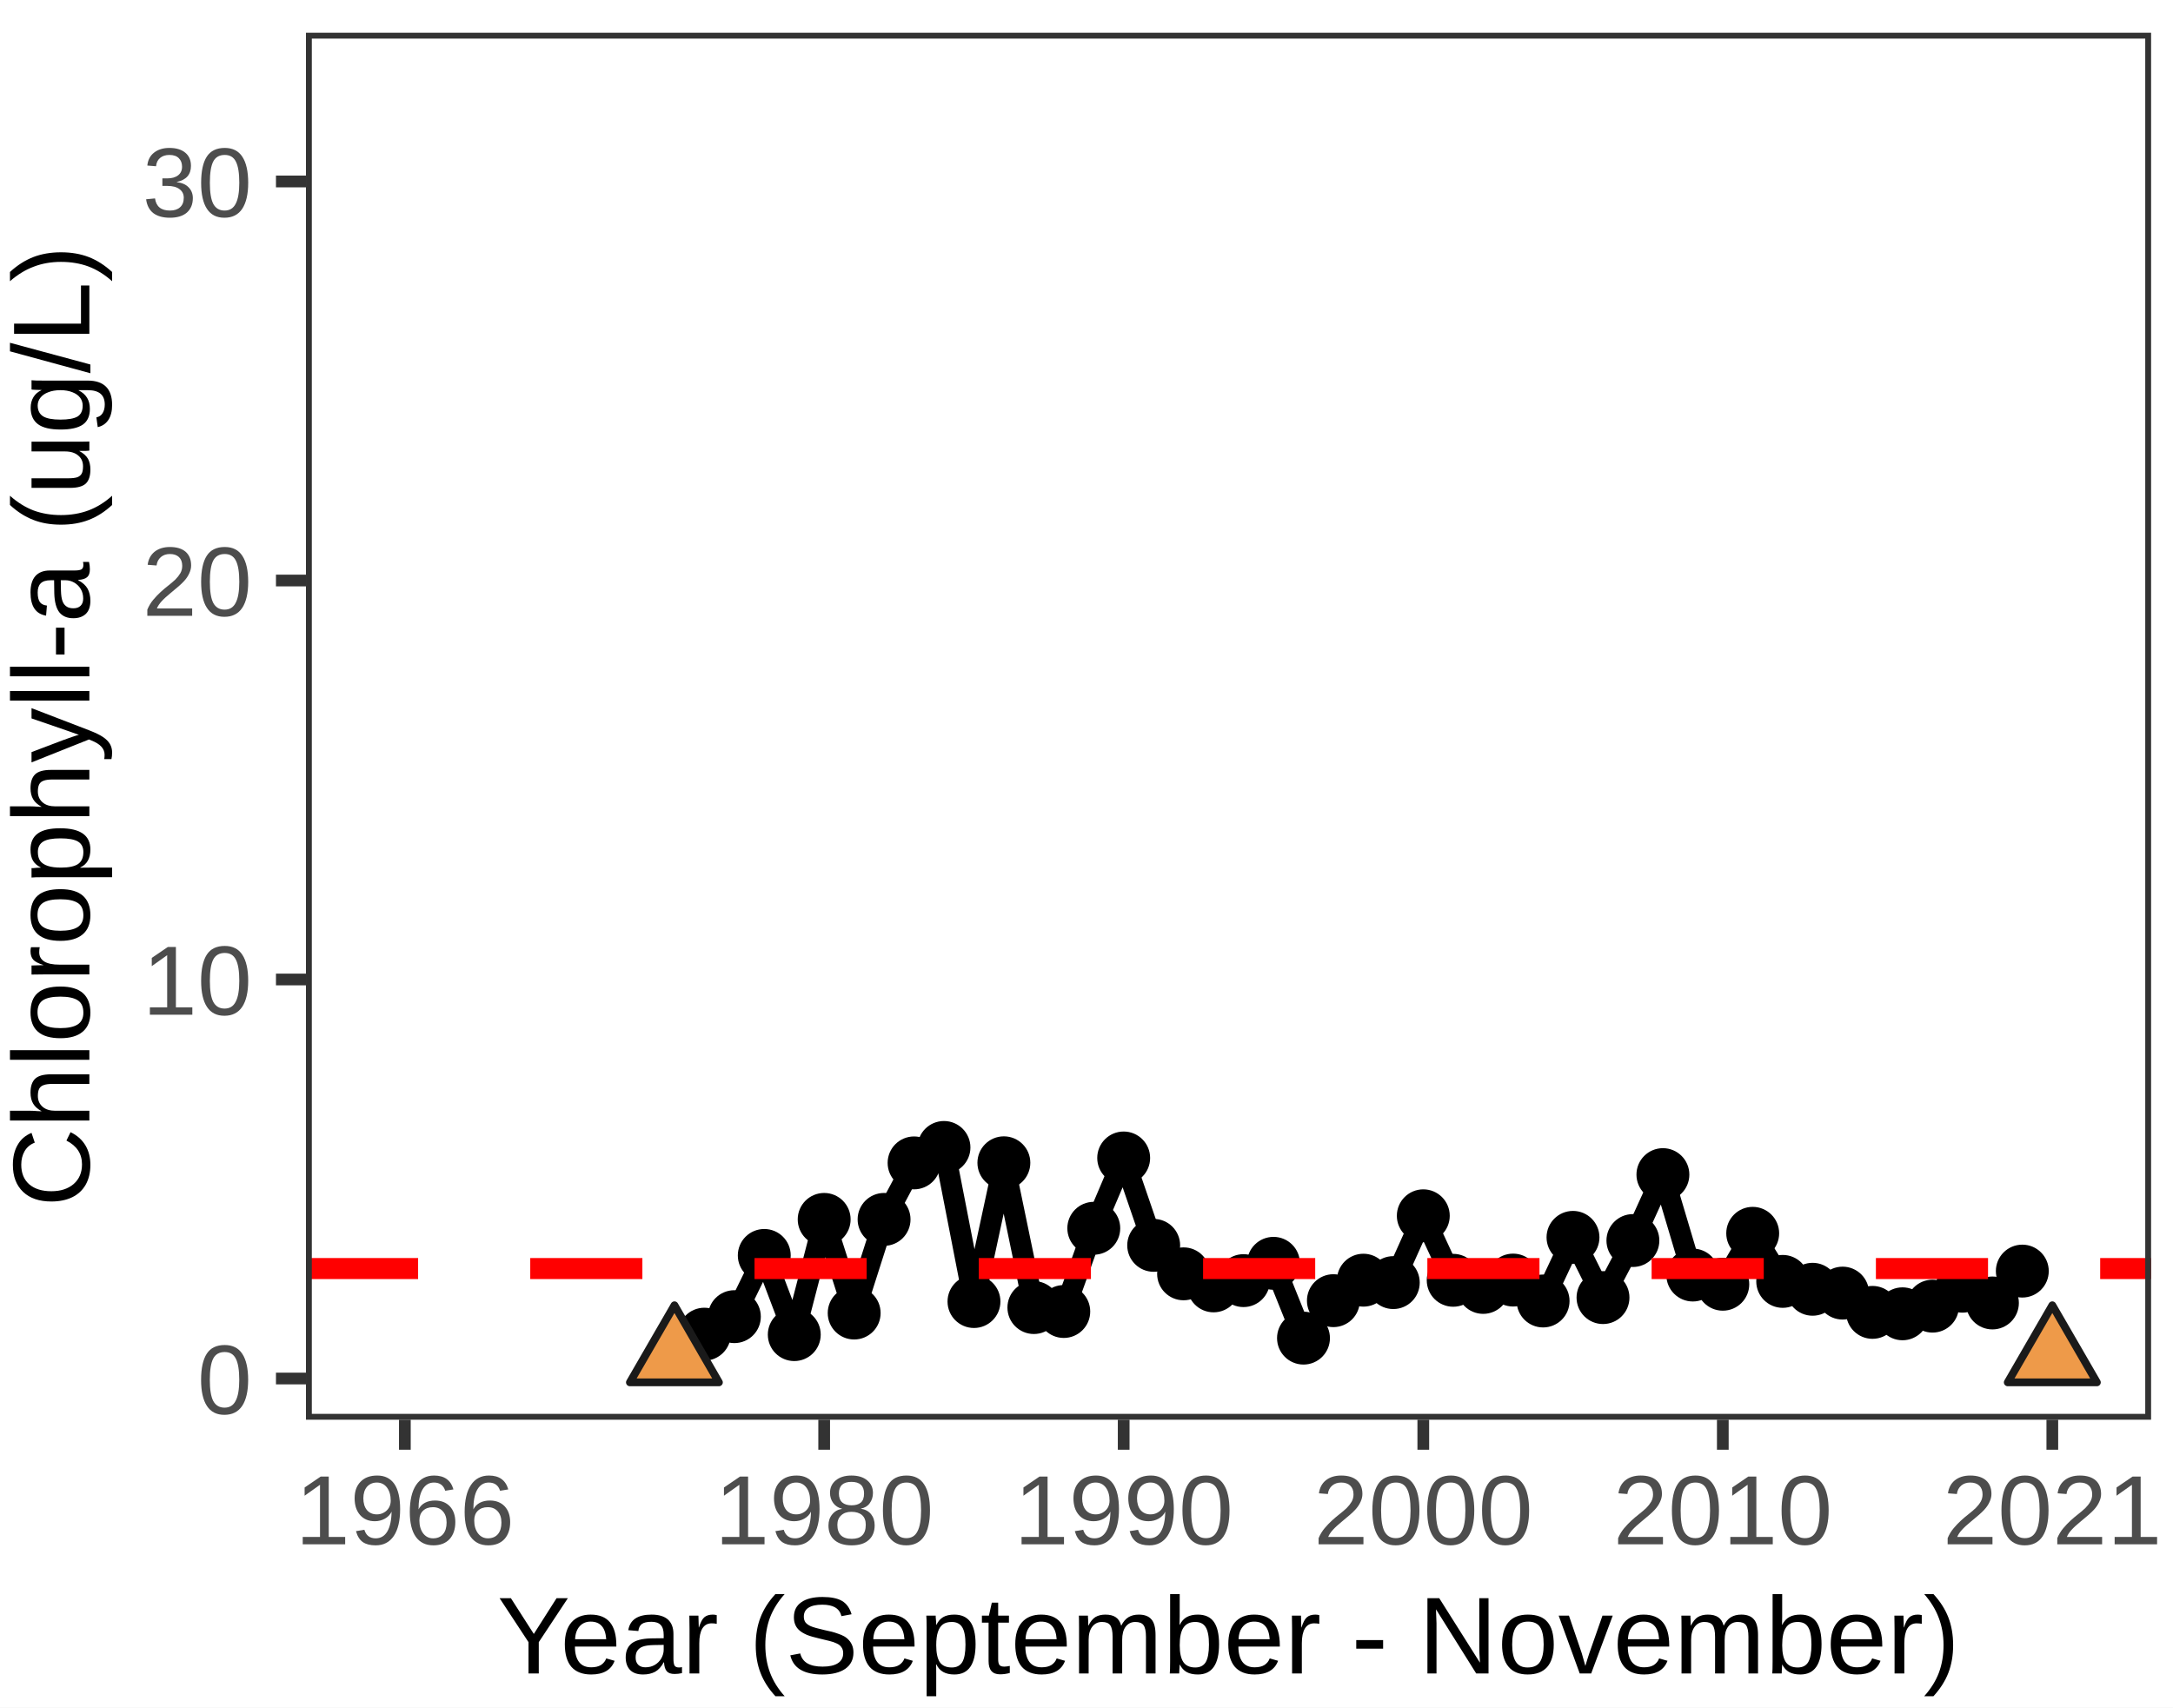
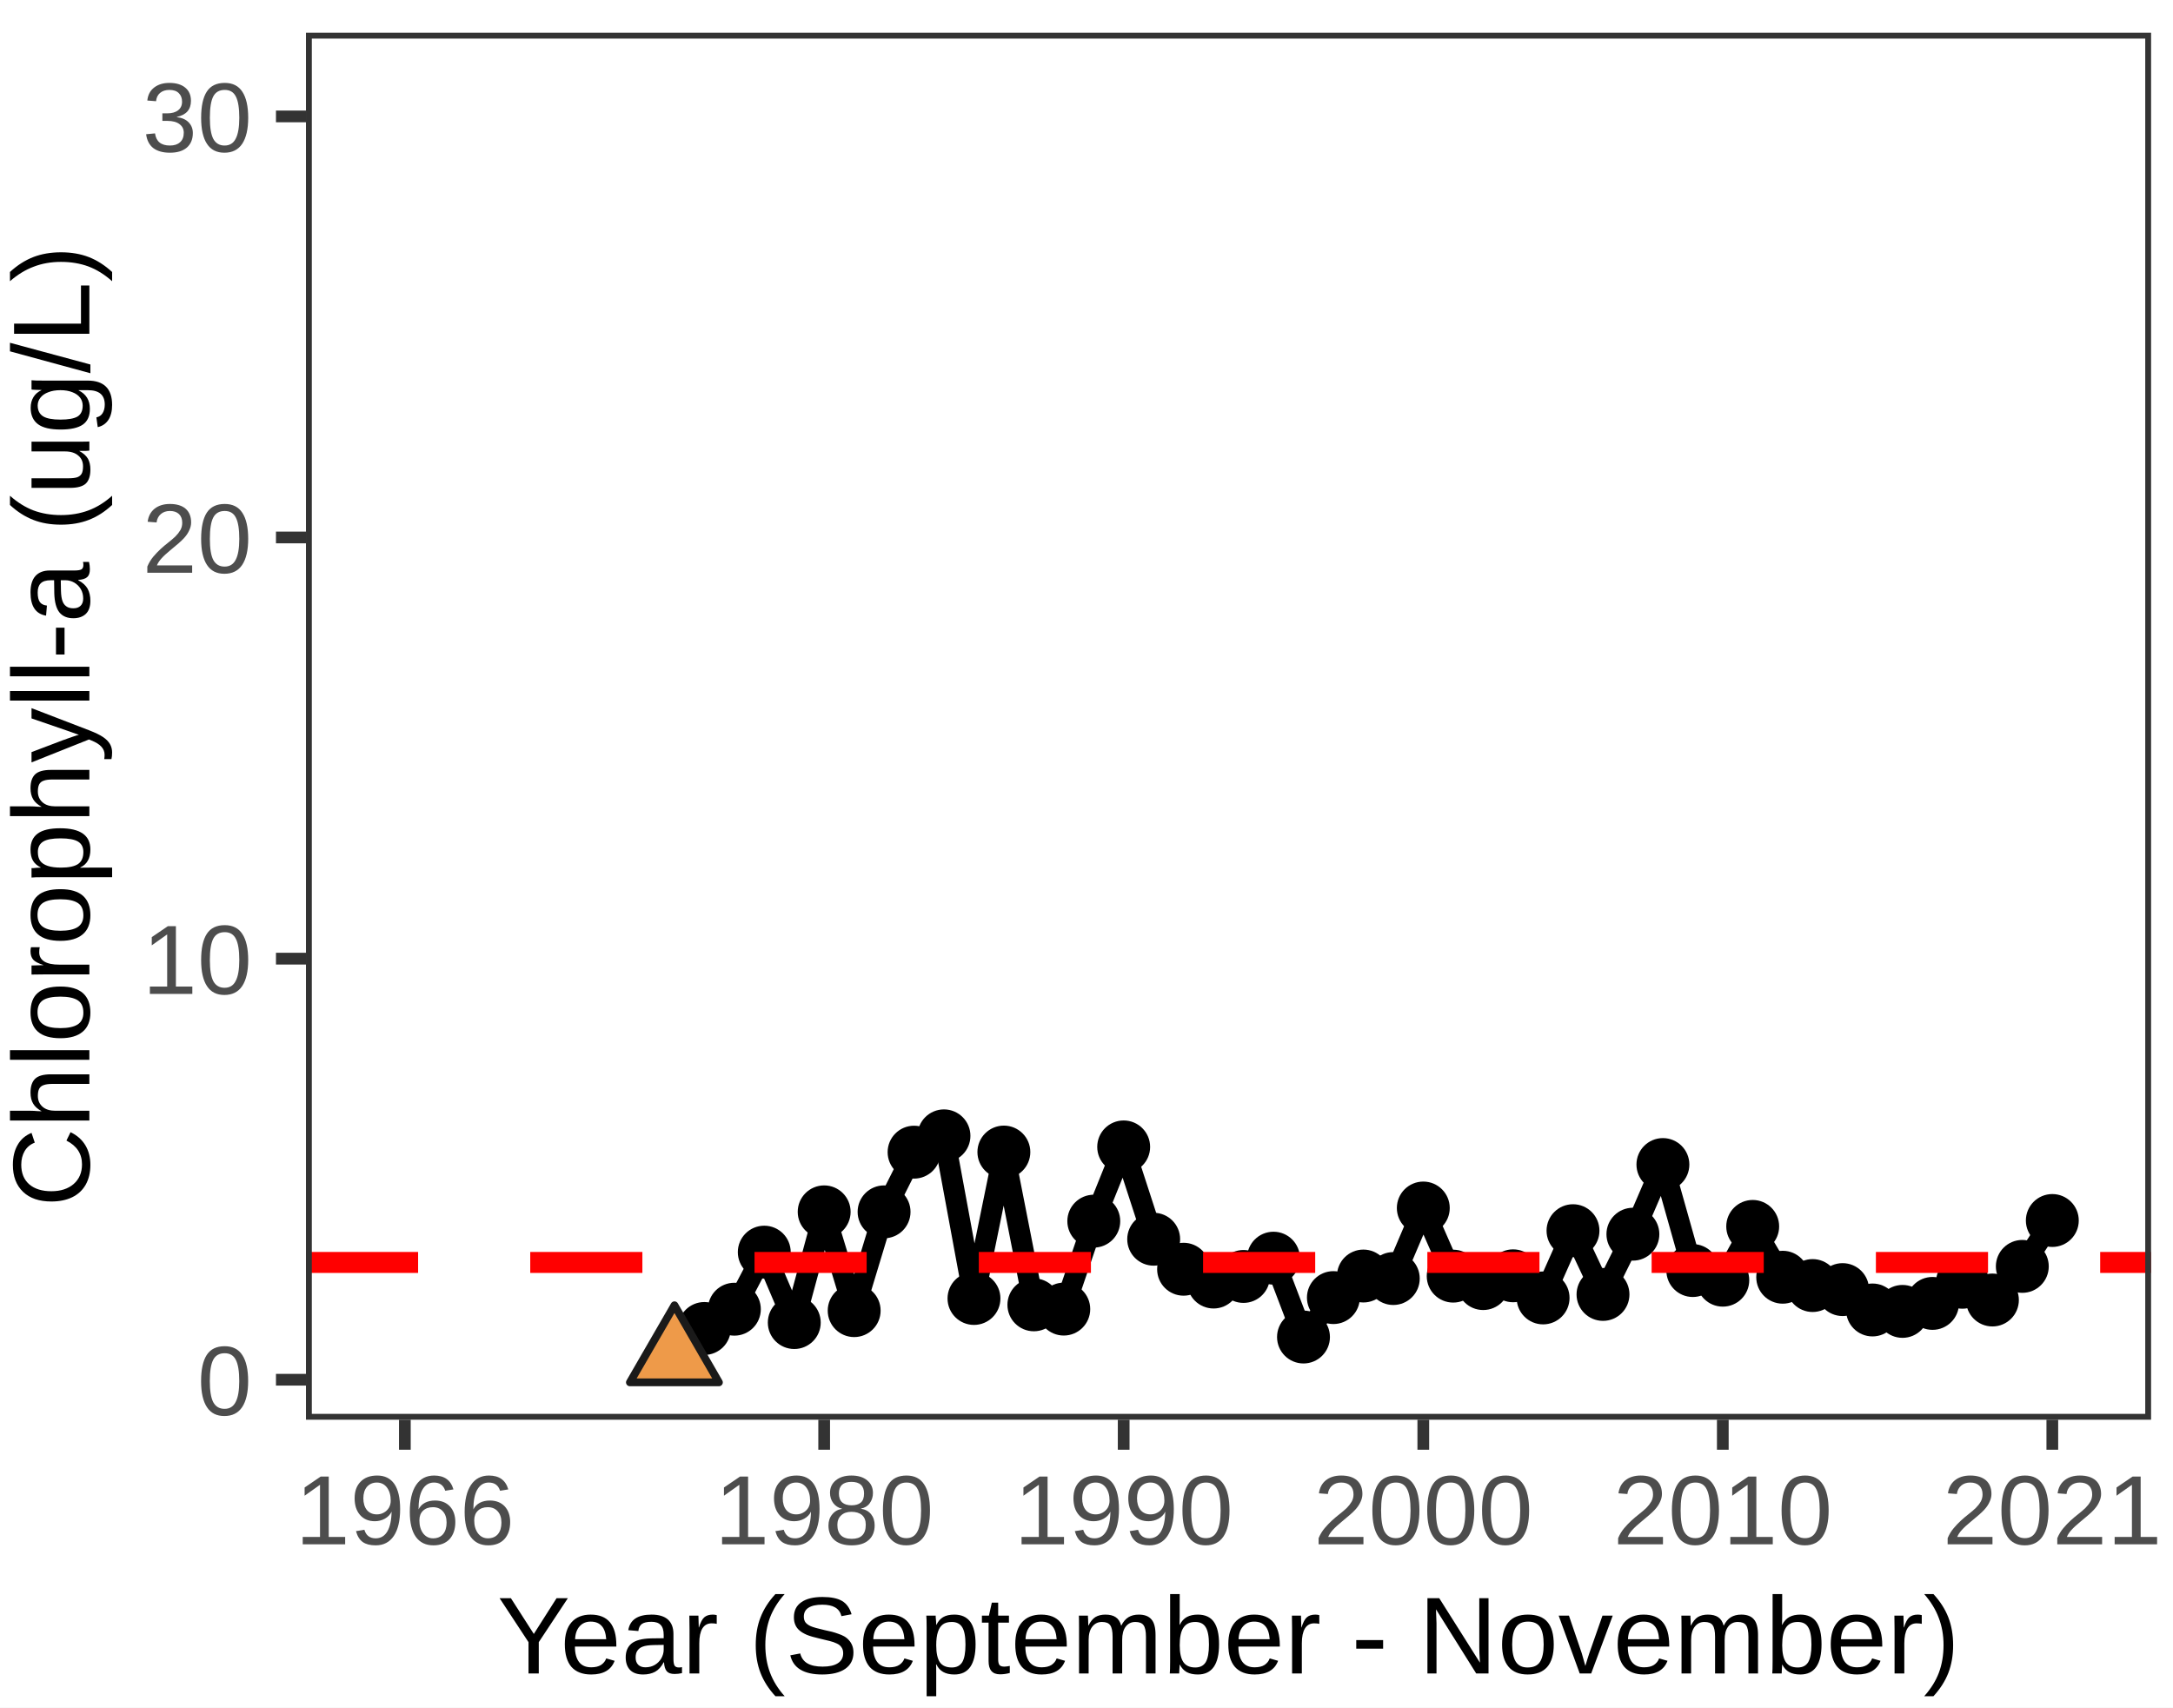
<svg xmlns="http://www.w3.org/2000/svg" class="svglite" width="198.43pt" height="155.91pt" viewBox="0 0 198.43 155.91">
  <defs>
    <style type="text/css">
    .svglite line, .svglite polyline, .svglite polygon, .svglite path, .svglite rect, .svglite circle {
      fill: none;
      stroke: #000000;
      stroke-linecap: round;
      stroke-linejoin: round;
      stroke-miterlimit: 10.00;
    }
    .svglite text {
      white-space: pre;
    }
  </style>
  </defs>
  <rect width="100%" height="100%" style="stroke: none; fill: #FFFFFF;" />
  <defs>
    <clipPath id="cpMC4wMHwxOTguNDN8MC4wMHwxNTUuOTE=">
      <rect x="0.00" y="0.00" width="198.43" height="155.91" />
    </clipPath>
  </defs>
  <g clip-path="url(#cpMC4wMHwxOTguNDN8MC4wMHwxNTUuOTE=)">
    <rect x="0.00" y="0.00" width="198.43" height="155.91" style="stroke-width: 1.07; stroke: #FFFFFF; fill: #FFFFFF;" />
  </g>
  <defs>
    <clipPath id="cpMjcuOTR8MTk2LjQzfDIuOTl8MTI5LjY0">
      <rect x="27.94" y="2.99" width="168.49" height="126.65" />
    </clipPath>
  </defs>
  <g clip-path="url(#cpMjcuOTR8MTk2LjQzfDIuOTl8MTI5LjY0)">
    <rect x="27.94" y="2.99" width="168.49" height="126.65" style="stroke-width: 1.07; stroke: none; fill: #FFFFFF;" />
-     <polyline points="64.32,121.83 67.06,120.23 69.79,114.64 72.53,121.87 75.26,111.35 78.00,119.90 80.73,111.35 83.47,106.19 86.20,104.78 88.94,118.85 91.67,106.18 94.41,119.40 97.14,119.76 99.88,112.16 102.61,105.74 105.35,113.72 108.08,116.32 110.82,117.42 113.55,116.94 116.29,115.36 119.03,122.19 121.76,118.77 124.50,116.90 127.23,117.12 129.97,111.02 132.70,116.91 135.44,117.56 138.17,116.89 140.91,118.80 143.64,112.99 146.38,118.49 149.11,113.28 151.85,107.26 154.58,116.43 157.32,117.27 160.05,112.62 162.79,117.01 165.52,117.73 168.26,118.08 170.99,119.84 173.73,119.97 176.47,119.27 179.20,117.45 181.94,118.98 184.67,116.07 " style="stroke-width: 1.92; stroke-linecap: butt;" />
-     <circle cx="64.32" cy="121.83" r="2.06" style="stroke-width: 0.71; fill: #000000;" />
-     <circle cx="67.06" cy="120.23" r="2.06" style="stroke-width: 0.71; fill: #000000;" />
-     <circle cx="69.79" cy="114.64" r="2.06" style="stroke-width: 0.71; fill: #000000;" />
-     <circle cx="72.53" cy="121.87" r="2.06" style="stroke-width: 0.71; fill: #000000;" />
-     <circle cx="75.26" cy="111.35" r="2.06" style="stroke-width: 0.71; fill: #000000;" />
-     <circle cx="78.00" cy="119.90" r="2.06" style="stroke-width: 0.71; fill: #000000;" />
-     <circle cx="80.73" cy="111.35" r="2.06" style="stroke-width: 0.71; fill: #000000;" />
-     <circle cx="83.47" cy="106.19" r="2.06" style="stroke-width: 0.71; fill: #000000;" />
-     <circle cx="86.20" cy="104.78" r="2.06" style="stroke-width: 0.71; fill: #000000;" />
-     <circle cx="88.94" cy="118.85" r="2.06" style="stroke-width: 0.71; fill: #000000;" />
-     <circle cx="91.67" cy="106.18" r="2.06" style="stroke-width: 0.71; fill: #000000;" />
-     <circle cx="94.41" cy="119.40" r="2.06" style="stroke-width: 0.71; fill: #000000;" />
-     <circle cx="97.14" cy="119.76" r="2.06" style="stroke-width: 0.71; fill: #000000;" />
-     <circle cx="99.88" cy="112.16" r="2.06" style="stroke-width: 0.71; fill: #000000;" />
-     <circle cx="102.61" cy="105.74" r="2.06" style="stroke-width: 0.71; fill: #000000;" />
-     <circle cx="105.35" cy="113.72" r="2.06" style="stroke-width: 0.71; fill: #000000;" />
-     <circle cx="108.08" cy="116.32" r="2.06" style="stroke-width: 0.71; fill: #000000;" />
-     <circle cx="110.82" cy="117.42" r="2.06" style="stroke-width: 0.71; fill: #000000;" />
-     <circle cx="113.55" cy="116.94" r="2.06" style="stroke-width: 0.71; fill: #000000;" />
-     <circle cx="116.29" cy="115.36" r="2.06" style="stroke-width: 0.71; fill: #000000;" />
-     <circle cx="119.03" cy="122.19" r="2.06" style="stroke-width: 0.71; fill: #000000;" />
-     <circle cx="121.76" cy="118.77" r="2.06" style="stroke-width: 0.71; fill: #000000;" />
-     <circle cx="124.50" cy="116.90" r="2.06" style="stroke-width: 0.71; fill: #000000;" />
-     <circle cx="127.23" cy="117.12" r="2.06" style="stroke-width: 0.71; fill: #000000;" />
-     <circle cx="129.97" cy="111.02" r="2.06" style="stroke-width: 0.71; fill: #000000;" />
-     <circle cx="132.70" cy="116.91" r="2.06" style="stroke-width: 0.71; fill: #000000;" />
-     <circle cx="135.44" cy="117.56" r="2.06" style="stroke-width: 0.71; fill: #000000;" />
-     <circle cx="138.17" cy="116.89" r="2.06" style="stroke-width: 0.71; fill: #000000;" />
-     <circle cx="140.91" cy="118.80" r="2.06" style="stroke-width: 0.71; fill: #000000;" />
-     <circle cx="143.64" cy="112.99" r="2.06" style="stroke-width: 0.71; fill: #000000;" />
-     <circle cx="146.38" cy="118.49" r="2.06" style="stroke-width: 0.71; fill: #000000;" />
-     <circle cx="149.11" cy="113.28" r="2.06" style="stroke-width: 0.71; fill: #000000;" />
-     <circle cx="151.85" cy="107.26" r="2.06" style="stroke-width: 0.71; fill: #000000;" />
-     <circle cx="154.58" cy="116.43" r="2.06" style="stroke-width: 0.71; fill: #000000;" />
-     <circle cx="157.32" cy="117.27" r="2.06" style="stroke-width: 0.71; fill: #000000;" />
-     <circle cx="160.05" cy="112.62" r="2.06" style="stroke-width: 0.71; fill: #000000;" />
-     <circle cx="162.79" cy="117.01" r="2.06" style="stroke-width: 0.71; fill: #000000;" />
-     <circle cx="165.52" cy="117.73" r="2.06" style="stroke-width: 0.71; fill: #000000;" />
-     <circle cx="168.26" cy="118.08" r="2.06" style="stroke-width: 0.71; fill: #000000;" />
-     <circle cx="170.99" cy="119.84" r="2.06" style="stroke-width: 0.71; fill: #000000;" />
-     <circle cx="173.73" cy="119.97" r="2.06" style="stroke-width: 0.71; fill: #000000;" />
-     <circle cx="176.47" cy="119.27" r="2.06" style="stroke-width: 0.71; fill: #000000;" />
-     <circle cx="179.20" cy="117.45" r="2.06" style="stroke-width: 0.71; fill: #000000;" />
-     <circle cx="181.94" cy="118.98" r="2.06" style="stroke-width: 0.71; fill: #000000;" />
-     <circle cx="184.67" cy="116.07" r="2.06" style="stroke-width: 0.71; fill: #000000;" />
+     <polyline points="64.32,121.31 67.06,119.55 69.79,114.34 72.53,120.77 75.26,110.66 78.00,119.68 80.73,110.66 83.47,105.21 86.20,103.72 88.94,118.57 91.67,105.20 94.41,119.15 97.14,119.54 99.88,111.51 102.61,104.73 105.35,113.16 108.08,115.90 110.82,117.07 113.55,116.56 116.29,114.89 119.03,122.09 121.76,118.49 124.50,116.52 127.23,116.75 129.97,110.31 132.70,116.53 135.44,117.21 138.17,116.50 140.91,118.52 143.64,112.38 146.38,118.20 149.11,112.70 151.85,106.34 154.58,116.02 157.32,116.90 160.05,111.99 162.79,116.63 165.52,117.39 168.26,117.76 170.99,119.62 173.73,119.75 176.47,119.02 179.20,117.09 181.94,118.71 184.67,115.64 187.41,111.45 " style="stroke-width: 1.92; stroke-linecap: butt;" />
+     <circle cx="64.32" cy="121.31" r="2.06" style="stroke-width: 0.71; fill: #000000;" />
+     <circle cx="67.06" cy="119.55" r="2.06" style="stroke-width: 0.71; fill: #000000;" />
+     <circle cx="69.79" cy="114.34" r="2.06" style="stroke-width: 0.71; fill: #000000;" />
+     <circle cx="72.53" cy="120.77" r="2.06" style="stroke-width: 0.71; fill: #000000;" />
+     <circle cx="75.26" cy="110.66" r="2.06" style="stroke-width: 0.71; fill: #000000;" />
+     <circle cx="78.00" cy="119.68" r="2.06" style="stroke-width: 0.71; fill: #000000;" />
+     <circle cx="80.73" cy="110.66" r="2.06" style="stroke-width: 0.71; fill: #000000;" />
+     <circle cx="83.47" cy="105.21" r="2.06" style="stroke-width: 0.71; fill: #000000;" />
+     <circle cx="86.20" cy="103.72" r="2.06" style="stroke-width: 0.71; fill: #000000;" />
+     <circle cx="88.94" cy="118.57" r="2.06" style="stroke-width: 0.71; fill: #000000;" />
+     <circle cx="91.67" cy="105.20" r="2.06" style="stroke-width: 0.71; fill: #000000;" />
+     <circle cx="94.41" cy="119.15" r="2.06" style="stroke-width: 0.71; fill: #000000;" />
+     <circle cx="97.14" cy="119.54" r="2.06" style="stroke-width: 0.71; fill: #000000;" />
+     <circle cx="99.88" cy="111.51" r="2.06" style="stroke-width: 0.71; fill: #000000;" />
+     <circle cx="102.61" cy="104.73" r="2.06" style="stroke-width: 0.71; fill: #000000;" />
+     <circle cx="105.35" cy="113.16" r="2.06" style="stroke-width: 0.71; fill: #000000;" />
+     <circle cx="108.08" cy="115.90" r="2.06" style="stroke-width: 0.71; fill: #000000;" />
+     <circle cx="110.82" cy="117.07" r="2.06" style="stroke-width: 0.71; fill: #000000;" />
+     <circle cx="113.55" cy="116.56" r="2.06" style="stroke-width: 0.71; fill: #000000;" />
+     <circle cx="116.29" cy="114.89" r="2.06" style="stroke-width: 0.71; fill: #000000;" />
+     <circle cx="119.03" cy="122.09" r="2.06" style="stroke-width: 0.71; fill: #000000;" />
+     <circle cx="121.76" cy="118.49" r="2.06" style="stroke-width: 0.71; fill: #000000;" />
+     <circle cx="124.50" cy="116.52" r="2.06" style="stroke-width: 0.71; fill: #000000;" />
+     <circle cx="127.23" cy="116.75" r="2.06" style="stroke-width: 0.71; fill: #000000;" />
+     <circle cx="129.97" cy="110.31" r="2.06" style="stroke-width: 0.71; fill: #000000;" />
+     <circle cx="132.70" cy="116.53" r="2.06" style="stroke-width: 0.71; fill: #000000;" />
+     <circle cx="135.44" cy="117.21" r="2.06" style="stroke-width: 0.71; fill: #000000;" />
+     <circle cx="138.17" cy="116.50" r="2.06" style="stroke-width: 0.71; fill: #000000;" />
+     <circle cx="140.91" cy="118.52" r="2.06" style="stroke-width: 0.71; fill: #000000;" />
+     <circle cx="143.64" cy="112.38" r="2.06" style="stroke-width: 0.71; fill: #000000;" />
+     <circle cx="146.38" cy="118.20" r="2.06" style="stroke-width: 0.71; fill: #000000;" />
+     <circle cx="149.11" cy="112.70" r="2.06" style="stroke-width: 0.71; fill: #000000;" />
+     <circle cx="151.85" cy="106.34" r="2.06" style="stroke-width: 0.71; fill: #000000;" />
+     <circle cx="154.58" cy="116.02" r="2.06" style="stroke-width: 0.71; fill: #000000;" />
+     <circle cx="157.32" cy="116.90" r="2.06" style="stroke-width: 0.71; fill: #000000;" />
+     <circle cx="160.05" cy="111.99" r="2.06" style="stroke-width: 0.71; fill: #000000;" />
+     <circle cx="162.79" cy="116.63" r="2.06" style="stroke-width: 0.71; fill: #000000;" />
+     <circle cx="165.52" cy="117.39" r="2.06" style="stroke-width: 0.71; fill: #000000;" />
+     <circle cx="168.26" cy="117.76" r="2.06" style="stroke-width: 0.71; fill: #000000;" />
+     <circle cx="170.99" cy="119.62" r="2.06" style="stroke-width: 0.71; fill: #000000;" />
+     <circle cx="173.73" cy="119.75" r="2.06" style="stroke-width: 0.71; fill: #000000;" />
+     <circle cx="176.47" cy="119.02" r="2.06" style="stroke-width: 0.71; fill: #000000;" />
+     <circle cx="179.20" cy="117.09" r="2.06" style="stroke-width: 0.71; fill: #000000;" />
+     <circle cx="181.94" cy="118.71" r="2.06" style="stroke-width: 0.71; fill: #000000;" />
+     <circle cx="184.67" cy="115.64" r="2.06" style="stroke-width: 0.71; fill: #000000;" />
+     <circle cx="187.41" cy="111.45" r="2.06" style="stroke-width: 0.71; fill: #000000;" />
    <polygon points="61.59,119.19 65.65,126.23 57.52,126.23 " style="stroke-width: 0.71; stroke: #1A1A1A; fill: #EE9A49;" />
-     <polygon points="187.41,119.19 191.48,126.23 183.34,126.23 " style="stroke-width: 0.71; stroke: #1A1A1A; fill: #EE9A49;" />
-     <line x1="27.94" y1="115.84" x2="196.43" y2="115.84" style="stroke-width: 1.92; stroke: #FF0000; stroke-dasharray: 10.24,10.24; stroke-linecap: butt;" />
+     <line x1="27.94" y1="115.28" x2="196.43" y2="115.28" style="stroke-width: 1.92; stroke: #FF0000; stroke-dasharray: 10.24,10.24; stroke-linecap: butt;" />
    <rect x="27.94" y="2.99" width="168.49" height="126.65" style="stroke-width: 1.07; stroke: #333333;" />
  </g>
  <g clip-path="url(#cpMC4wMHwxOTguNDN8MC4wMHwxNTUuOTE=)">
-     <text x="23.01" y="129.10" text-anchor="end" style="font-size: 9.00px;fill: #4D4D4D; font-family: &quot;Arial&quot;;" textLength="5.00px" lengthAdjust="spacingAndGlyphs">0</text>
-     <text x="23.01" y="92.66" text-anchor="end" style="font-size: 9.00px;fill: #4D4D4D; font-family: &quot;Arial&quot;;" textLength="10.01px" lengthAdjust="spacingAndGlyphs">10</text>
-     <text x="23.01" y="56.23" text-anchor="end" style="font-size: 9.00px;fill: #4D4D4D; font-family: &quot;Arial&quot;;" textLength="10.01px" lengthAdjust="spacingAndGlyphs">20</text>
-     <text x="23.01" y="19.79" text-anchor="end" style="font-size: 9.00px;fill: #4D4D4D; font-family: &quot;Arial&quot;;" textLength="10.01px" lengthAdjust="spacingAndGlyphs">30</text>
-     <polyline points="25.20,125.88 27.94,125.88 " style="stroke-width: 1.07; stroke: #333333; stroke-linecap: butt;" />
-     <polyline points="25.20,89.44 27.94,89.44 " style="stroke-width: 1.07; stroke: #333333; stroke-linecap: butt;" />
-     <polyline points="25.20,53.01 27.94,53.01 " style="stroke-width: 1.07; stroke: #333333; stroke-linecap: butt;" />
-     <polyline points="25.20,16.57 27.94,16.57 " style="stroke-width: 1.07; stroke: #333333; stroke-linecap: butt;" />
+     <text x="23.01" y="129.21" text-anchor="end" style="font-size: 9.00px;fill: #4D4D4D; font-family: &quot;Arial&quot;;" textLength="5.00px" lengthAdjust="spacingAndGlyphs">0</text>
+     <text x="23.01" y="90.76" text-anchor="end" style="font-size: 9.00px;fill: #4D4D4D; font-family: &quot;Arial&quot;;" textLength="10.01px" lengthAdjust="spacingAndGlyphs">10</text>
+     <text x="23.01" y="52.30" text-anchor="end" style="font-size: 9.00px;fill: #4D4D4D; font-family: &quot;Arial&quot;;" textLength="10.01px" lengthAdjust="spacingAndGlyphs">20</text>
+     <text x="23.01" y="13.85" text-anchor="end" style="font-size: 9.00px;fill: #4D4D4D; font-family: &quot;Arial&quot;;" textLength="10.01px" lengthAdjust="spacingAndGlyphs">30</text>
+     <polyline points="25.20,125.99 27.94,125.99 " style="stroke-width: 1.07; stroke: #333333; stroke-linecap: butt;" />
+     <polyline points="25.20,87.54 27.94,87.54 " style="stroke-width: 1.07; stroke: #333333; stroke-linecap: butt;" />
+     <polyline points="25.20,49.08 27.94,49.08 " style="stroke-width: 1.07; stroke: #333333; stroke-linecap: butt;" />
+     <polyline points="25.20,10.63 27.94,10.63 " style="stroke-width: 1.07; stroke: #333333; stroke-linecap: butt;" />
    <polyline points="36.97,132.38 36.97,129.64 " style="stroke-width: 1.07; stroke: #333333; stroke-linecap: butt;" />
    <polyline points="75.26,132.38 75.26,129.64 " style="stroke-width: 1.07; stroke: #333333; stroke-linecap: butt;" />
    <polyline points="102.61,132.38 102.61,129.64 " style="stroke-width: 1.07; stroke: #333333; stroke-linecap: butt;" />
    <polyline points="129.97,132.38 129.97,129.64 " style="stroke-width: 1.07; stroke: #333333; stroke-linecap: butt;" />
    <polyline points="157.32,132.38 157.32,129.64 " style="stroke-width: 1.07; stroke: #333333; stroke-linecap: butt;" />
    <polyline points="187.41,132.38 187.41,129.64 " style="stroke-width: 1.07; stroke: #333333; stroke-linecap: butt;" />
    <text x="36.97" y="141.02" text-anchor="middle" style="font-size: 9.00px;fill: #4D4D4D; font-family: &quot;Arial&quot;;" textLength="20.02px" lengthAdjust="spacingAndGlyphs">1966</text>
    <text x="75.26" y="141.02" text-anchor="middle" style="font-size: 9.00px;fill: #4D4D4D; font-family: &quot;Arial&quot;;" textLength="20.02px" lengthAdjust="spacingAndGlyphs">1980</text>
    <text x="102.61" y="141.02" text-anchor="middle" style="font-size: 9.00px;fill: #4D4D4D; font-family: &quot;Arial&quot;;" textLength="20.02px" lengthAdjust="spacingAndGlyphs">1990</text>
    <text x="129.97" y="141.02" text-anchor="middle" style="font-size: 9.00px;fill: #4D4D4D; font-family: &quot;Arial&quot;;" textLength="20.02px" lengthAdjust="spacingAndGlyphs">2000</text>
    <text x="157.32" y="141.02" text-anchor="middle" style="font-size: 9.00px;fill: #4D4D4D; font-family: &quot;Arial&quot;;" textLength="20.02px" lengthAdjust="spacingAndGlyphs">2010</text>
    <text x="187.41" y="141.02" text-anchor="middle" style="font-size: 9.00px;fill: #4D4D4D; font-family: &quot;Arial&quot;;" textLength="20.02px" lengthAdjust="spacingAndGlyphs">2021</text>
    <text x="112.19" y="152.81" text-anchor="middle" style="font-size: 10.00px; font-family: &quot;Arial&quot;;" textLength="133.65px" lengthAdjust="spacingAndGlyphs">Year (September - November)</text>
    <text transform="translate(8.16,66.32) rotate(-90)" text-anchor="middle" style="font-size: 10.00px; font-family: &quot;Arial&quot;;" textLength="87.88px" lengthAdjust="spacingAndGlyphs">Chlorophyll-a (ug/L)</text>
  </g>
</svg>
